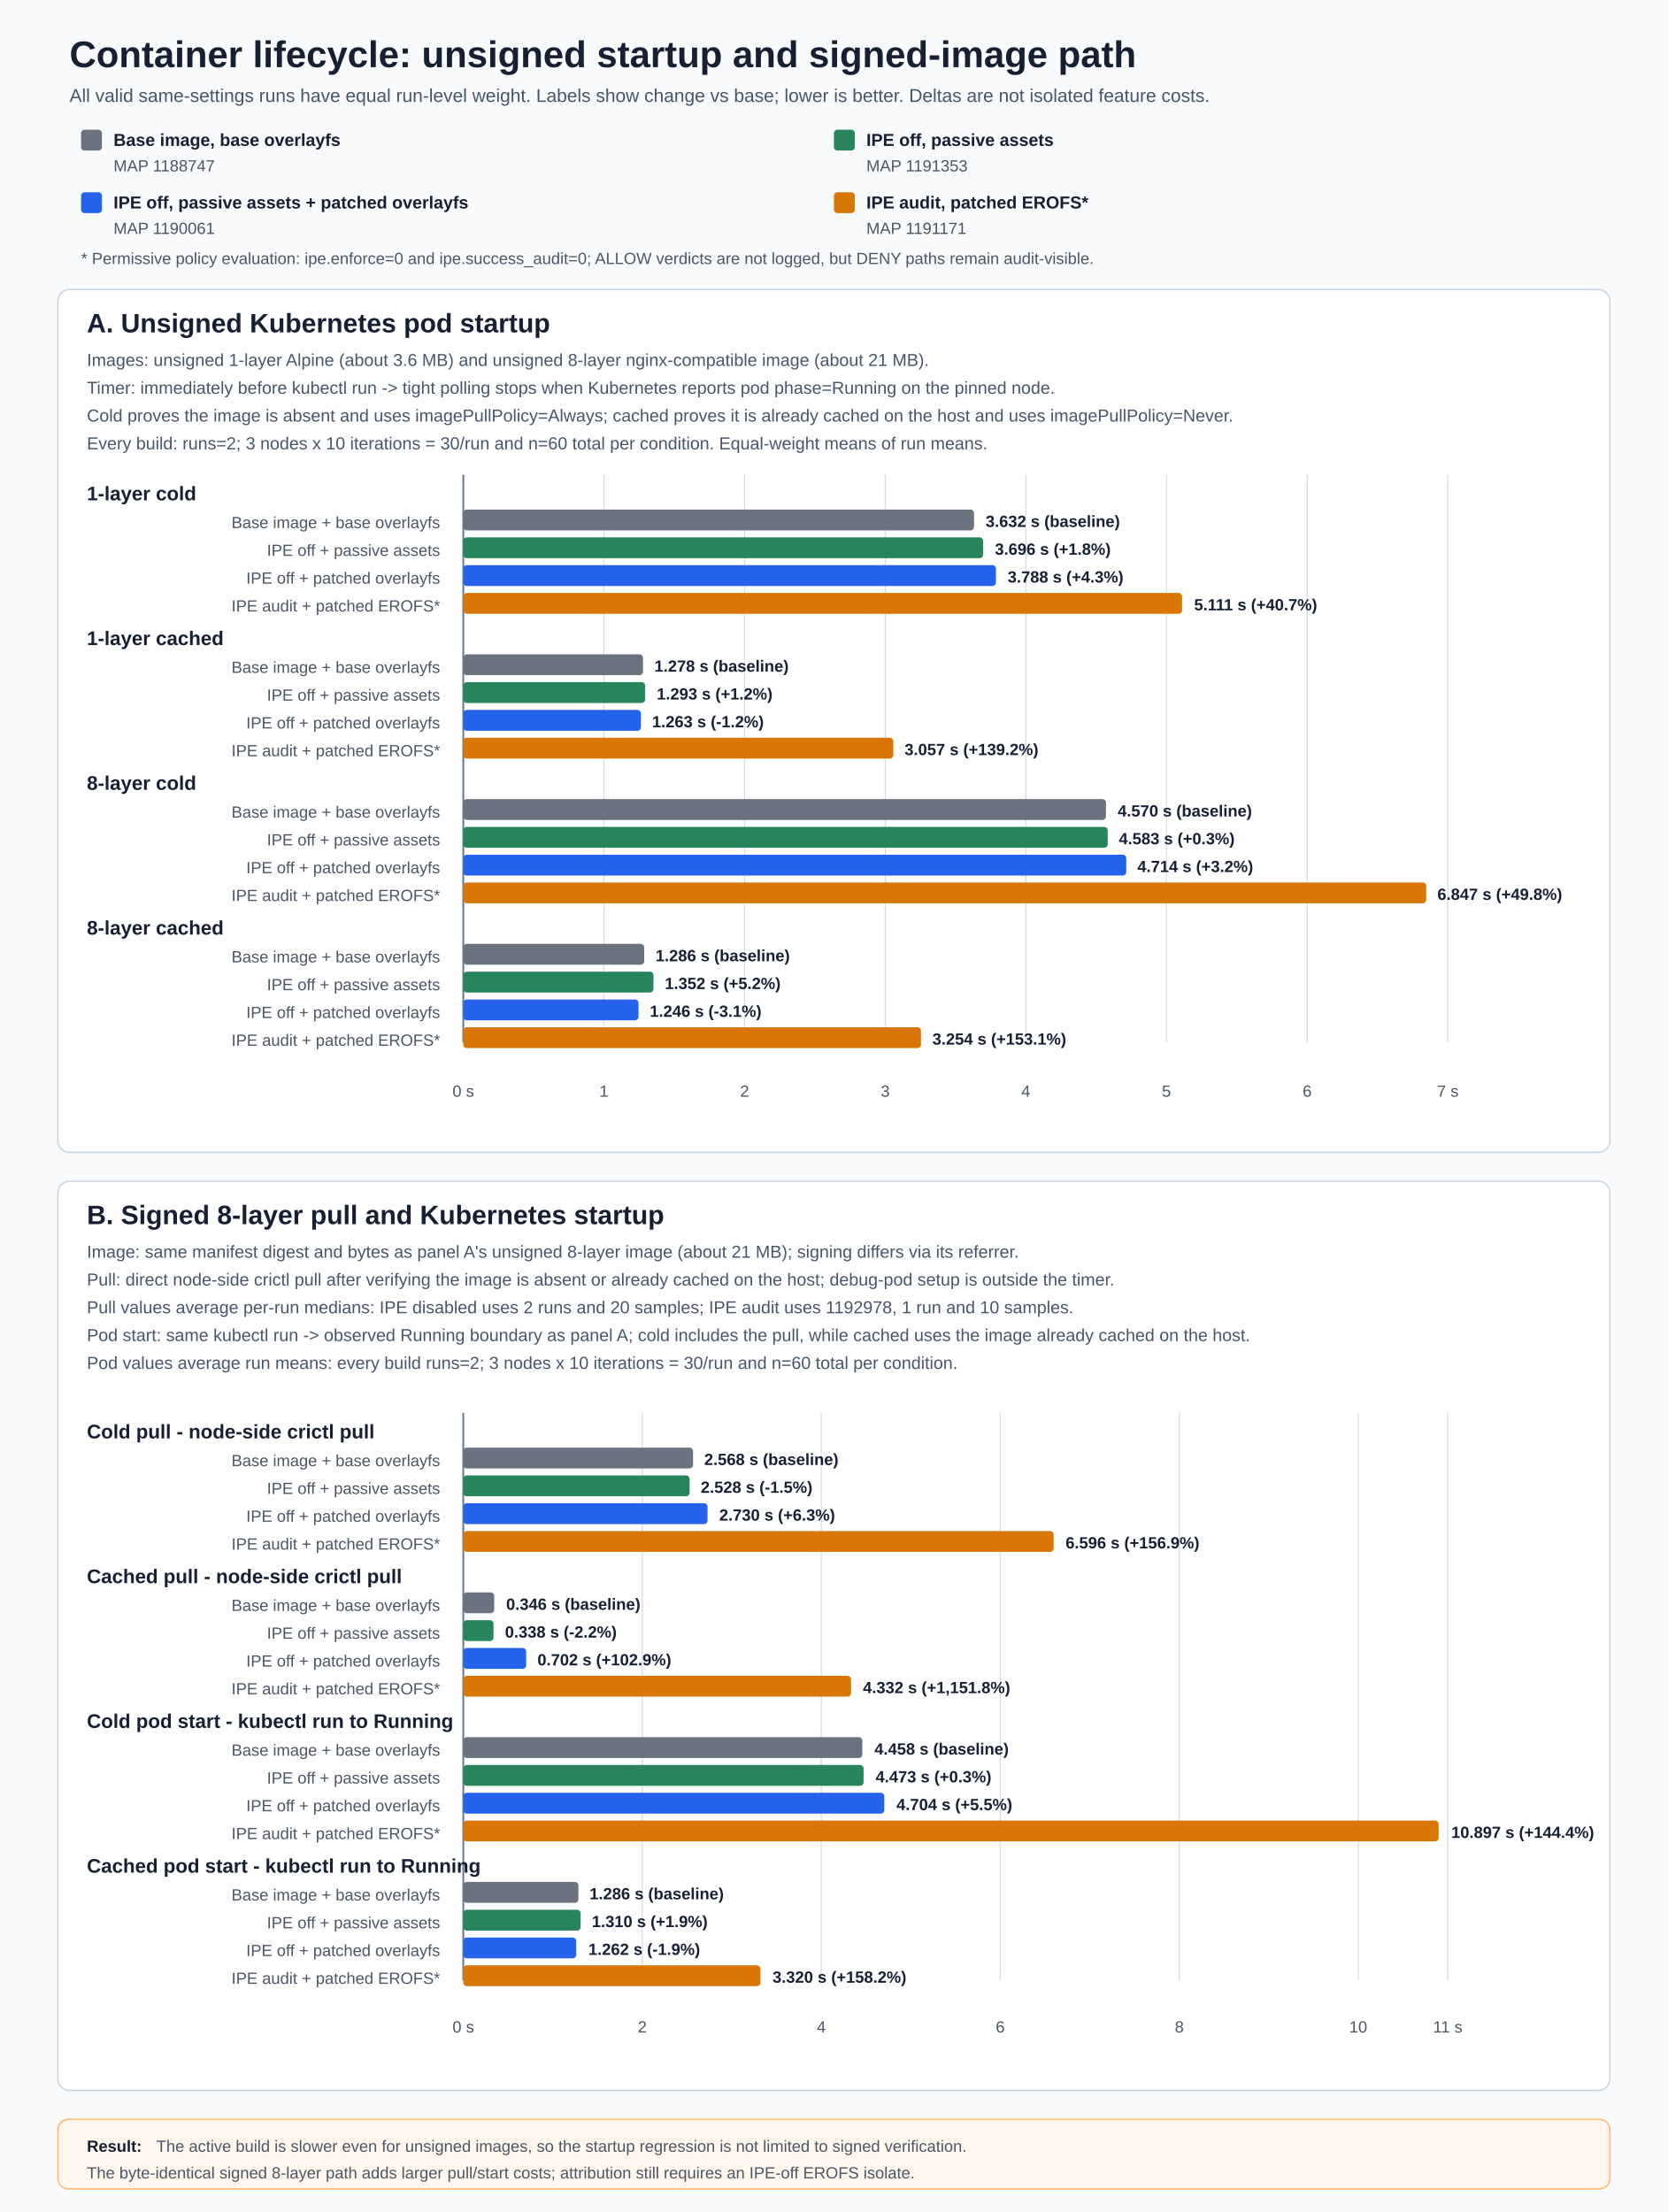
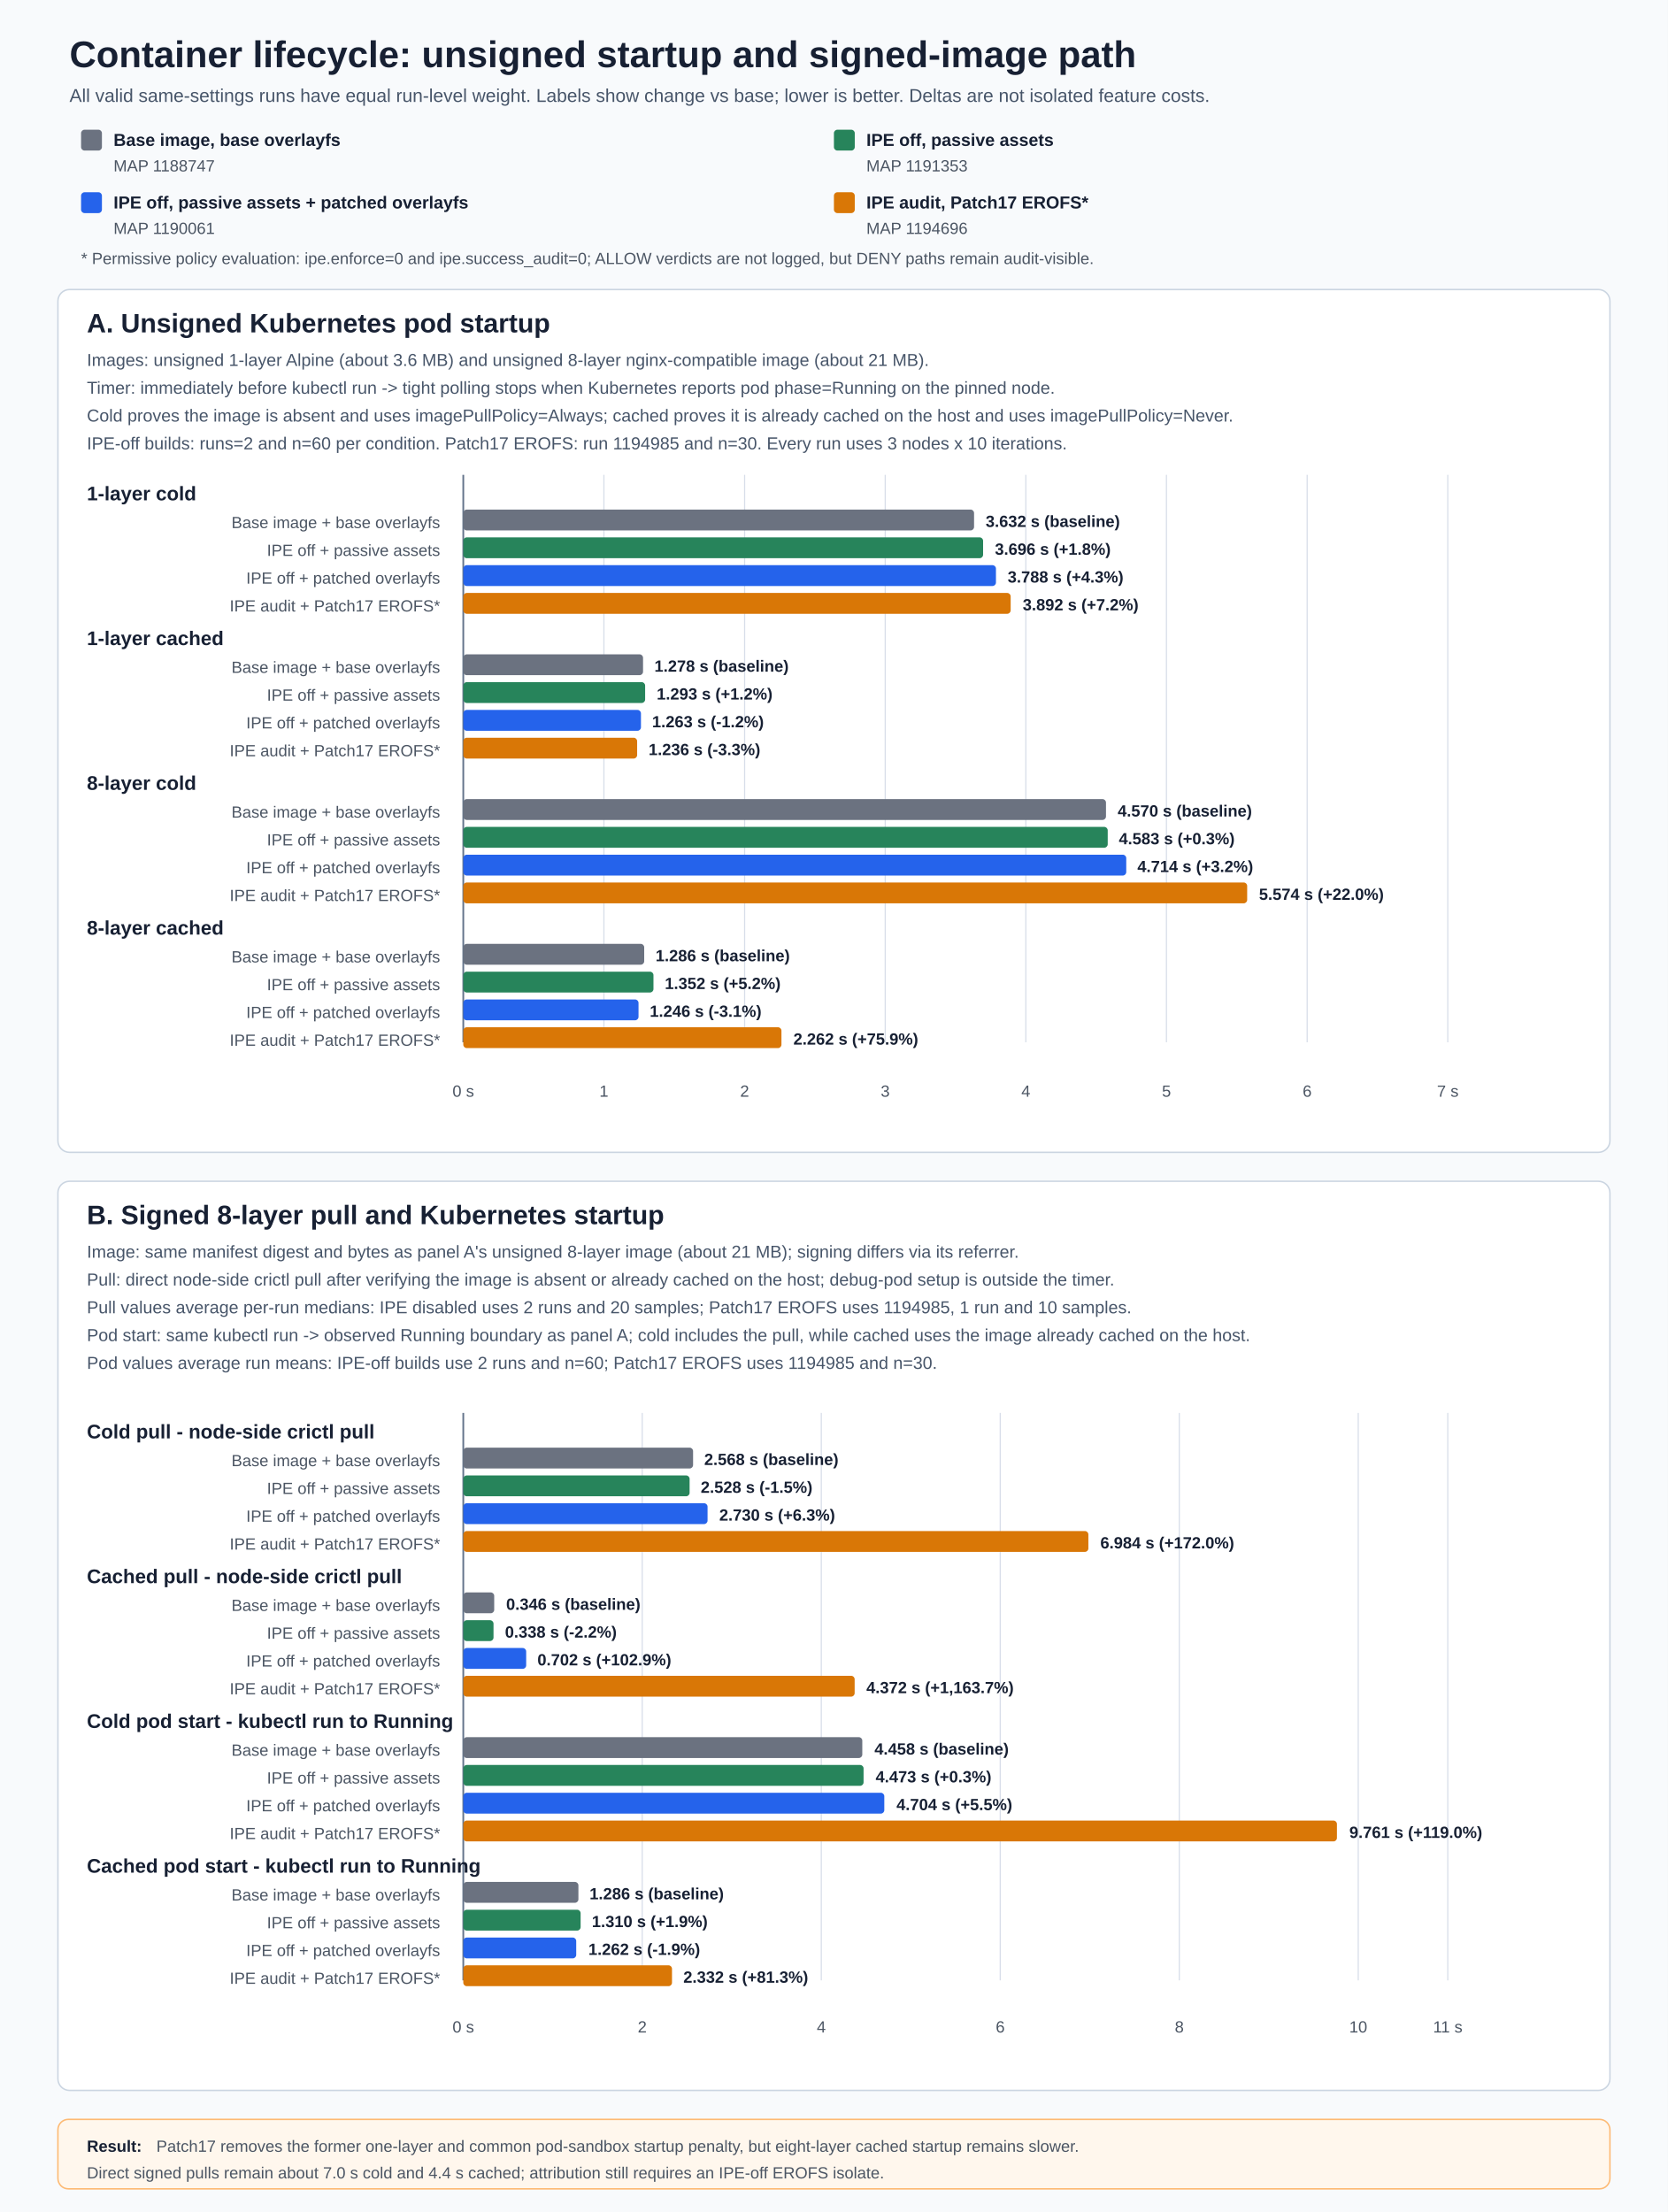
<svg xmlns="http://www.w3.org/2000/svg" width="1440" height="1910" viewBox="0 0 1440 1910" role="img" aria-labelledby="title desc">
  <style>
    text { font-family: "Segoe UI", Arial, Helvetica, sans-serif; fill: #172033; }
    .title { font-size: 32px; font-weight: 700; }
    .subtitle { font-size: 16px; fill: #475569; }
    .panel-title { font-size: 23px; font-weight: 700; }
    .method { font-size: 15px; fill: #475569; }
    .group { font-size: 17px; font-weight: 700; }
    .legend { font-size: 15px; font-weight: 600; }
    .small { font-size: 14px; fill: #4b5563; }
    .value { font-size: 14px; font-weight: 700; }
    .grid { stroke: #d8dee9; stroke-width: 1; }
    .axis { stroke: #64748b; stroke-width: 1.5; }
    .panel { fill: #ffffff; stroke: #cbd5e1; stroke-width: 1.25; }
    .base { fill: #6b7280; }
    .assets { fill: #27845b; }
    .patched { fill: #2563eb; }
    .active { fill: #d97706; }
    .result { fill: #fff7ed; stroke: #fdba74; stroke-width: 1.25; }
  </style>
  <rect x="0" y="0" width="1440" height="1910" fill="#f8fafc" />
  <text x="60" y="58" class="title">Container lifecycle: unsigned startup and signed-image path</text>
  <text x="60" y="88" class="subtitle">All valid same-settings runs have equal run-level weight. Labels show change vs base; lower is better. Deltas are not isolated feature costs.</text>
  <rect x="70" y="112" width="18" height="18" rx="3" class="base" />
  <text x="98" y="126" class="legend">Base image, base overlayfs</text>
  <text x="98" y="148" class="small">MAP 1188747</text>
  <rect x="720" y="112" width="18" height="18" rx="3" class="assets" />
  <text x="748" y="126" class="legend">IPE off, passive assets</text>
  <text x="748" y="148" class="small">MAP 1191353</text>
  <rect x="70" y="166" width="18" height="18" rx="3" class="patched" />
  <text x="98" y="180" class="legend">IPE off, passive assets + patched overlayfs</text>
  <text x="98" y="202" class="small">MAP 1190061</text>
  <rect x="720" y="166" width="18" height="18" rx="3" class="active" />
-   <text x="748" y="180" class="legend">IPE audit, patched EROFS*</text>
-   <text x="748" y="202" class="small">MAP 1191171</text>
+   <text x="748" y="180" class="legend">IPE audit, Patch17 EROFS*</text>
+   <text x="748" y="202" class="small">MAP 1194696</text>
  <text x="70" y="228" class="small">* Permissive policy evaluation: ipe.enforce=0 and ipe.success_audit=0; ALLOW verdicts are not logged, but DENY paths remain audit-visible.</text>
  <rect x="50" y="250" width="1340" height="745" rx="10" class="panel" />
  <text x="75" y="287" class="panel-title">A. Unsigned Kubernetes pod startup</text>
  <text x="75" y="316" class="method">Images: unsigned 1-layer Alpine (about 3.6 MB) and unsigned 8-layer nginx-compatible image (about 21 MB).</text>
  <text x="75" y="340" class="method">Timer: immediately before kubectl run -&gt; tight polling stops when Kubernetes reports pod phase=Running on the pinned node.</text>
  <text x="75" y="364" class="method">Cold proves the image is absent and uses imagePullPolicy=Always; cached proves it is already cached on the host and uses imagePullPolicy=Never.</text>
-   <text x="75" y="388" class="method">Every build: runs=2; 3 nodes x 10 iterations = 30/run and n=60 total per condition. Equal-weight means of run means.</text>
+   <text x="75" y="388" class="method">IPE-off builds: runs=2 and n=60 per condition. Patch17 EROFS: run 1194985 and n=30. Every run uses 3 nodes x 10 iterations.</text>
  <line x1="400" y1="410" x2="400" y2="900" class="axis" />
  <line x1="521.4" y1="410" x2="521.4" y2="900" class="grid" />
  <line x1="642.9" y1="410" x2="642.9" y2="900" class="grid" />
  <line x1="764.3" y1="410" x2="764.3" y2="900" class="grid" />
  <line x1="885.7" y1="410" x2="885.7" y2="900" class="grid" />
  <line x1="1007.1" y1="410" x2="1007.1" y2="900" class="grid" />
  <line x1="1128.6" y1="410" x2="1128.6" y2="900" class="grid" />
  <line x1="1250" y1="410" x2="1250" y2="900" class="grid" />
  <text x="75" y="432" class="group">1-layer cold</text>
  <text x="380" y="456" text-anchor="end" class="small">Base image + base overlayfs</text>
  <rect x="400" y="440" width="441.0" height="18" rx="3" class="base" />
  <text x="851" y="455" class="value">3.632 s (baseline)</text>
  <text x="380" y="480" text-anchor="end" class="small">IPE off + passive assets</text>
  <rect x="400" y="464" width="448.8" height="18" rx="3" class="assets" />
  <text x="859" y="479" class="value">3.696 s (+1.8%)</text>
  <text x="380" y="504" text-anchor="end" class="small">IPE off + patched overlayfs</text>
  <rect x="400" y="488" width="459.9" height="18" rx="3" class="patched" />
  <text x="870" y="503" class="value">3.788 s (+4.3%)</text>
-   <text x="380" y="528" text-anchor="end" class="small">IPE audit + patched EROFS*</text>
-   <rect x="400" y="512" width="620.6" height="18" rx="3" class="active" />
-   <text x="1031" y="527" class="value">5.111 s (+40.7%)</text>
+   <text x="380" y="528" text-anchor="end" class="small">IPE audit + Patch17 EROFS*</text>
+   <rect x="400" y="512" width="472.6" height="18" rx="3" class="active" />
+   <text x="883" y="527" class="value">3.892 s (+7.2%)</text>
  <text x="75" y="557" class="group">1-layer cached</text>
  <text x="380" y="581" text-anchor="end" class="small">Base image + base overlayfs</text>
  <rect x="400" y="565" width="155.2" height="18" rx="3" class="base" />
  <text x="565" y="580" class="value">1.278 s (baseline)</text>
  <text x="380" y="605" text-anchor="end" class="small">IPE off + passive assets</text>
  <rect x="400" y="589" width="157.0" height="18" rx="3" class="assets" />
  <text x="567" y="604" class="value">1.293 s (+1.2%)</text>
  <text x="380" y="629" text-anchor="end" class="small">IPE off + patched overlayfs</text>
  <rect x="400" y="613" width="153.4" height="18" rx="3" class="patched" />
  <text x="563" y="628" class="value">1.263 s (-1.2%)</text>
-   <text x="380" y="653" text-anchor="end" class="small">IPE audit + patched EROFS*</text>
-   <rect x="400" y="637" width="371.3" height="18" rx="3" class="active" />
-   <text x="781" y="652" class="value">3.057 s (+139.2%)</text>
+   <text x="380" y="653" text-anchor="end" class="small">IPE audit + Patch17 EROFS*</text>
+   <rect x="400" y="637" width="150.1" height="18" rx="3" class="active" />
+   <text x="560" y="652" class="value">1.236 s (-3.3%)</text>
  <text x="75" y="682" class="group">8-layer cold</text>
  <text x="380" y="706" text-anchor="end" class="small">Base image + base overlayfs</text>
  <rect x="400" y="690" width="554.9" height="18" rx="3" class="base" />
  <text x="965" y="705" class="value">4.570 s (baseline)</text>
  <text x="380" y="730" text-anchor="end" class="small">IPE off + passive assets</text>
  <rect x="400" y="714" width="556.4" height="18" rx="3" class="assets" />
  <text x="966" y="729" class="value">4.583 s (+0.3%)</text>
  <text x="380" y="754" text-anchor="end" class="small">IPE off + patched overlayfs</text>
  <rect x="400" y="738" width="572.4" height="18" rx="3" class="patched" />
  <text x="982" y="753" class="value">4.714 s (+3.2%)</text>
-   <text x="380" y="778" text-anchor="end" class="small">IPE audit + patched EROFS*</text>
-   <rect x="400" y="762" width="831.4" height="18" rx="3" class="active" />
-   <text x="1241" y="777" class="value">6.847 s (+49.8%)</text>
+   <text x="380" y="778" text-anchor="end" class="small">IPE audit + Patch17 EROFS*</text>
+   <rect x="400" y="762" width="676.8" height="18" rx="3" class="active" />
+   <text x="1087" y="777" class="value">5.574 s (+22.0%)</text>
  <text x="75" y="807" class="group">8-layer cached</text>
  <text x="380" y="831" text-anchor="end" class="small">Base image + base overlayfs</text>
  <rect x="400" y="815" width="156.2" height="18" rx="3" class="base" />
  <text x="566" y="830" class="value">1.286 s (baseline)</text>
  <text x="380" y="855" text-anchor="end" class="small">IPE off + passive assets</text>
  <rect x="400" y="839" width="164.2" height="18" rx="3" class="assets" />
  <text x="574" y="854" class="value">1.352 s (+5.2%)</text>
  <text x="380" y="879" text-anchor="end" class="small">IPE off + patched overlayfs</text>
  <rect x="400" y="863" width="151.3" height="18" rx="3" class="patched" />
  <text x="561" y="878" class="value">1.246 s (-3.1%)</text>
-   <text x="380" y="903" text-anchor="end" class="small">IPE audit + patched EROFS*</text>
-   <rect x="400" y="887" width="395.2" height="18" rx="3" class="active" />
-   <text x="805" y="902" class="value">3.254 s (+153.1%)</text>
+   <text x="380" y="903" text-anchor="end" class="small">IPE audit + Patch17 EROFS*</text>
+   <rect x="400" y="887" width="274.7" height="18" rx="3" class="active" />
+   <text x="685" y="902" class="value">2.262 s (+75.9%)</text>
  <text x="400" y="947" text-anchor="middle" class="small">0 s</text>
  <text x="521.4" y="947" text-anchor="middle" class="small">1</text>
  <text x="642.9" y="947" text-anchor="middle" class="small">2</text>
  <text x="764.3" y="947" text-anchor="middle" class="small">3</text>
  <text x="885.7" y="947" text-anchor="middle" class="small">4</text>
  <text x="1007.1" y="947" text-anchor="middle" class="small">5</text>
  <text x="1128.6" y="947" text-anchor="middle" class="small">6</text>
  <text x="1250" y="947" text-anchor="middle" class="small">7 s</text>
  <rect x="50" y="1020" width="1340" height="785" rx="10" class="panel" />
  <text x="75" y="1057" class="panel-title">B. Signed 8-layer pull and Kubernetes startup</text>
  <text x="75" y="1086" class="method">Image: same manifest digest and bytes as panel A's unsigned 8-layer image (about 21 MB); signing differs via its referrer.</text>
  <text x="75" y="1110" class="method">Pull: direct node-side crictl pull after verifying the image is absent or already cached on the host; debug-pod setup is outside the timer.</text>
-   <text x="75" y="1134" class="method">Pull values average per-run medians: IPE disabled uses 2 runs and 20 samples; IPE audit uses 1192978, 1 run and 10 samples.</text>
+   <text x="75" y="1134" class="method">Pull values average per-run medians: IPE disabled uses 2 runs and 20 samples; Patch17 EROFS uses 1194985, 1 run and 10 samples.</text>
  <text x="75" y="1158" class="method">Pod start: same kubectl run -&gt; observed Running boundary as panel A; cold includes the pull, while cached uses the image already cached on the host.</text>
-   <text x="75" y="1182" class="method">Pod values average run means: every build runs=2; 3 nodes x 10 iterations = 30/run and n=60 total per condition.</text>
+   <text x="75" y="1182" class="method">Pod values average run means: IPE-off builds use 2 runs and n=60; Patch17 EROFS uses 1194985 and n=30.</text>
  <g transform="translate(0 40)">
    <line x1="400" y1="1180" x2="400" y2="1670" class="axis" />
    <line x1="554.5" y1="1180" x2="554.5" y2="1670" class="grid" />
    <line x1="709.1" y1="1180" x2="709.1" y2="1670" class="grid" />
    <line x1="863.6" y1="1180" x2="863.6" y2="1670" class="grid" />
    <line x1="1018.2" y1="1180" x2="1018.2" y2="1670" class="grid" />
    <line x1="1172.7" y1="1180" x2="1172.7" y2="1670" class="grid" />
    <line x1="1250" y1="1180" x2="1250" y2="1670" class="grid" />
    <text x="75" y="1202" class="group">Cold pull - node-side crictl pull</text>
    <text x="380" y="1226" text-anchor="end" class="small">Base image + base overlayfs</text>
    <rect x="400" y="1210" width="198.4" height="18" rx="3" class="base" />
    <text x="608" y="1225" class="value">2.568 s (baseline)</text>
    <text x="380" y="1250" text-anchor="end" class="small">IPE off + passive assets</text>
    <rect x="400" y="1234" width="195.4" height="18" rx="3" class="assets" />
    <text x="605" y="1249" class="value">2.528 s (-1.5%)</text>
    <text x="380" y="1274" text-anchor="end" class="small">IPE off + patched overlayfs</text>
    <rect x="400" y="1258" width="210.9" height="18" rx="3" class="patched" />
    <text x="621" y="1273" class="value">2.730 s (+6.3%)</text>
-     <text x="380" y="1298" text-anchor="end" class="small">IPE audit + patched EROFS*</text>
-     <rect x="400" y="1282" width="509.7" height="18" rx="3" class="active" />
-     <text x="920" y="1297" class="value">6.596 s (+156.9%)</text>
+     <text x="380" y="1298" text-anchor="end" class="small">IPE audit + Patch17 EROFS*</text>
+     <rect x="400" y="1282" width="539.7" height="18" rx="3" class="active" />
+     <text x="950" y="1297" class="value">6.984 s (+172.0%)</text>
    <text x="75" y="1327" class="group">Cached pull - node-side crictl pull</text>
    <text x="380" y="1351" text-anchor="end" class="small">Base image + base overlayfs</text>
    <rect x="400" y="1335" width="26.7" height="18" rx="3" class="base" />
    <text x="437" y="1350" class="value">0.346 s (baseline)</text>
    <text x="380" y="1375" text-anchor="end" class="small">IPE off + passive assets</text>
    <rect x="400" y="1359" width="26.1" height="18" rx="3" class="assets" />
    <text x="436" y="1374" class="value">0.338 s (-2.2%)</text>
    <text x="380" y="1399" text-anchor="end" class="small">IPE off + patched overlayfs</text>
    <rect x="400" y="1383" width="54.3" height="18" rx="3" class="patched" />
    <text x="464" y="1398" class="value">0.702 s (+102.9%)</text>
-     <text x="380" y="1423" text-anchor="end" class="small">IPE audit + patched EROFS*</text>
-     <rect x="400" y="1407" width="334.8" height="18" rx="3" class="active" />
-     <text x="745" y="1422" class="value">4.332 s (+1,151.8%)</text>
+     <text x="380" y="1423" text-anchor="end" class="small">IPE audit + Patch17 EROFS*</text>
+     <rect x="400" y="1407" width="337.9" height="18" rx="3" class="active" />
+     <text x="748" y="1422" class="value">4.372 s (+1,163.7%)</text>
    <text x="75" y="1452" class="group">Cold pod start - kubectl run to Running</text>
    <text x="380" y="1476" text-anchor="end" class="small">Base image + base overlayfs</text>
    <rect x="400" y="1460" width="344.5" height="18" rx="3" class="base" />
    <text x="755" y="1475" class="value">4.458 s (baseline)</text>
    <text x="380" y="1500" text-anchor="end" class="small">IPE off + passive assets</text>
    <rect x="400" y="1484" width="345.6" height="18" rx="3" class="assets" />
    <text x="756" y="1499" class="value">4.473 s (+0.3%)</text>
    <text x="380" y="1524" text-anchor="end" class="small">IPE off + patched overlayfs</text>
    <rect x="400" y="1508" width="363.5" height="18" rx="3" class="patched" />
    <text x="774" y="1523" class="value">4.704 s (+5.5%)</text>
-     <text x="380" y="1548" text-anchor="end" class="small">IPE audit + patched EROFS*</text>
-     <rect x="400" y="1532" width="842.1" height="18" rx="3" class="active" />
-     <text x="1253" y="1547" class="value">10.897 s (+144.4%)</text>
+     <text x="380" y="1548" text-anchor="end" class="small">IPE audit + Patch17 EROFS*</text>
+     <rect x="400" y="1532" width="754.3" height="18" rx="3" class="active" />
+     <text x="1165" y="1547" class="value">9.761 s (+119.0%)</text>
    <text x="75" y="1577" class="group">Cached pod start - kubectl run to Running</text>
    <text x="380" y="1601" text-anchor="end" class="small">Base image + base overlayfs</text>
    <rect x="400" y="1585" width="99.4" height="18" rx="3" class="base" />
    <text x="509" y="1600" class="value">1.286 s (baseline)</text>
    <text x="380" y="1625" text-anchor="end" class="small">IPE off + passive assets</text>
    <rect x="400" y="1609" width="101.3" height="18" rx="3" class="assets" />
    <text x="511" y="1624" class="value">1.310 s (+1.9%)</text>
    <text x="380" y="1649" text-anchor="end" class="small">IPE off + patched overlayfs</text>
    <rect x="400" y="1633" width="97.5" height="18" rx="3" class="patched" />
    <text x="508" y="1648" class="value">1.262 s (-1.9%)</text>
-     <text x="380" y="1673" text-anchor="end" class="small">IPE audit + patched EROFS*</text>
-     <rect x="400" y="1657" width="256.6" height="18" rx="3" class="active" />
-     <text x="667" y="1672" class="value">3.320 s (+158.2%)</text>
+     <text x="380" y="1673" text-anchor="end" class="small">IPE audit + Patch17 EROFS*</text>
+     <rect x="400" y="1657" width="180.2" height="18" rx="3" class="active" />
+     <text x="590" y="1672" class="value">2.332 s (+81.3%)</text>
    <text x="400" y="1715" text-anchor="middle" class="small">0 s</text>
    <text x="554.5" y="1715" text-anchor="middle" class="small">2</text>
    <text x="709.1" y="1715" text-anchor="middle" class="small">4</text>
    <text x="863.6" y="1715" text-anchor="middle" class="small">6</text>
    <text x="1018.2" y="1715" text-anchor="middle" class="small">8</text>
    <text x="1172.7" y="1715" text-anchor="middle" class="small">10</text>
    <text x="1250" y="1715" text-anchor="middle" class="small">11 s</text>
  </g>
  <rect x="50" y="1830" width="1340" height="60" rx="9" class="result" />
  <text x="75" y="1858" class="value">Result:</text>
-   <text x="135" y="1858" class="small">The active build is slower even for unsigned images, so the startup regression is not limited to signed verification.</text>
-   <text x="75" y="1881" class="small">The byte-identical signed 8-layer path adds larger pull/start costs; attribution still requires an IPE-off EROFS isolate.</text>
+   <text x="135" y="1858" class="small">Patch17 removes the former one-layer and common pod-sandbox startup penalty, but eight-layer cached startup remains slower.</text>
+   <text x="75" y="1881" class="small">Direct signed pulls remain about 7.0 s cold and 4.4 s cached; attribution still requires an IPE-off EROFS isolate.</text>
</svg>
